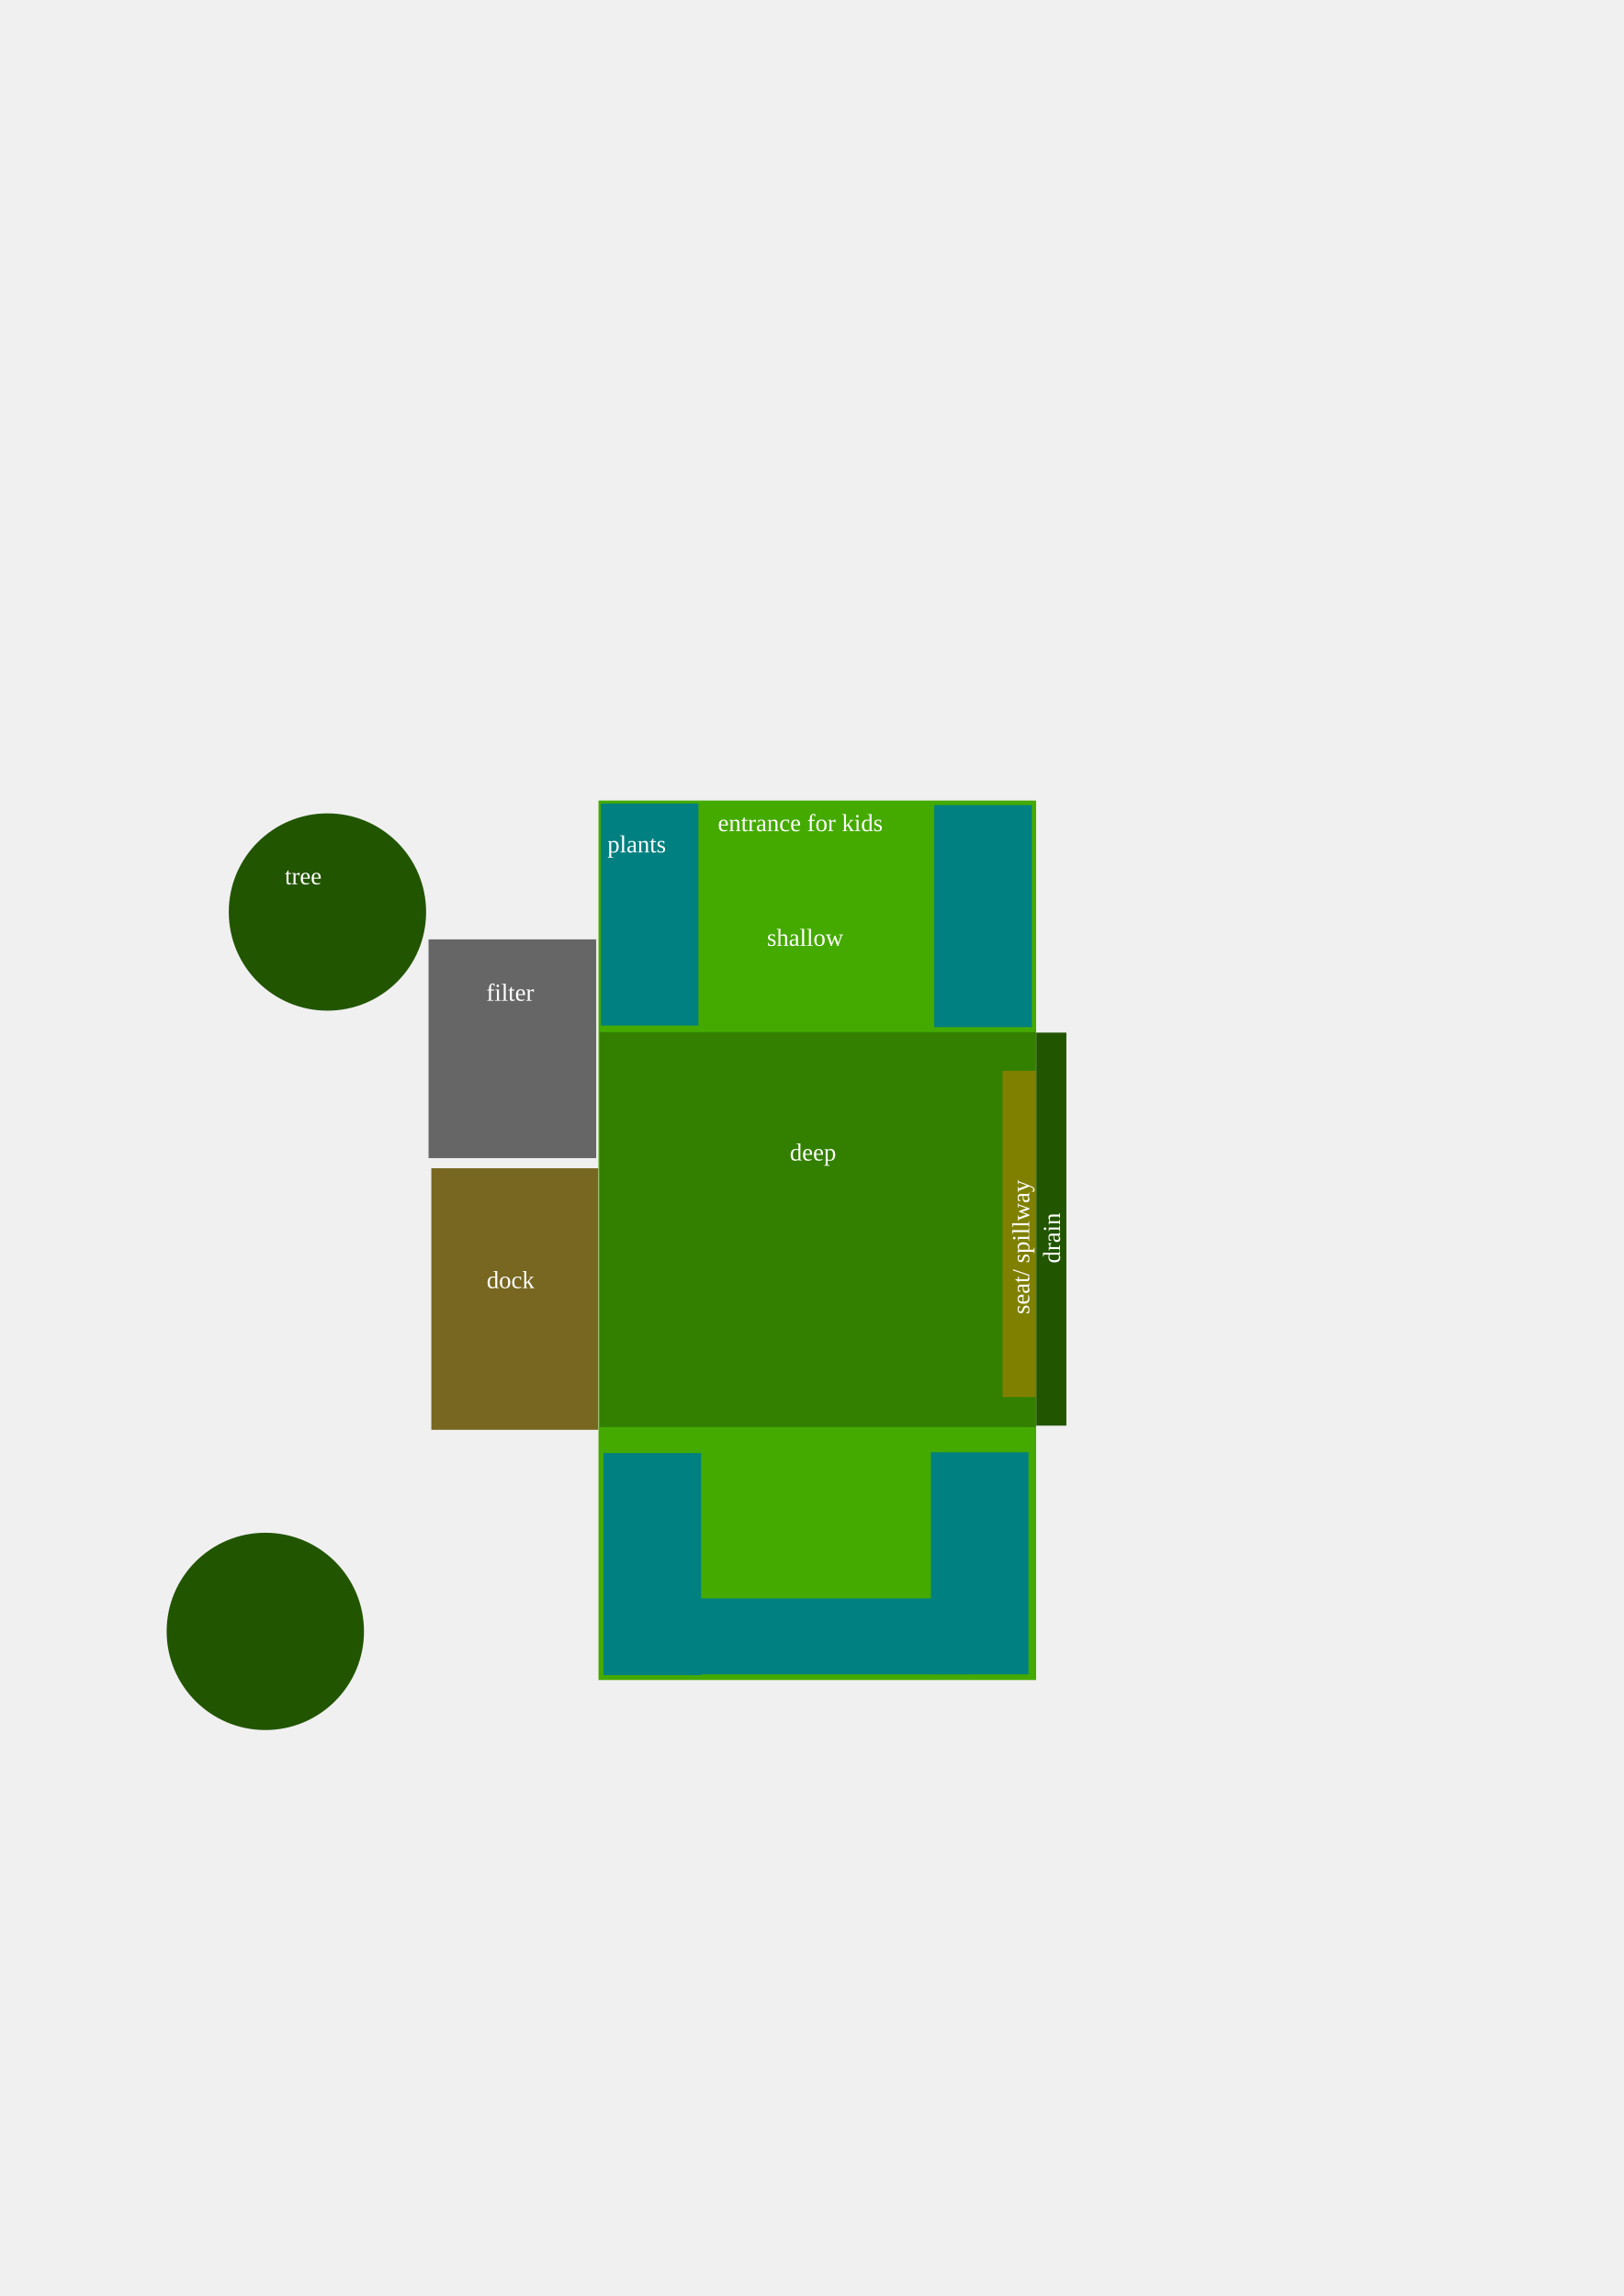
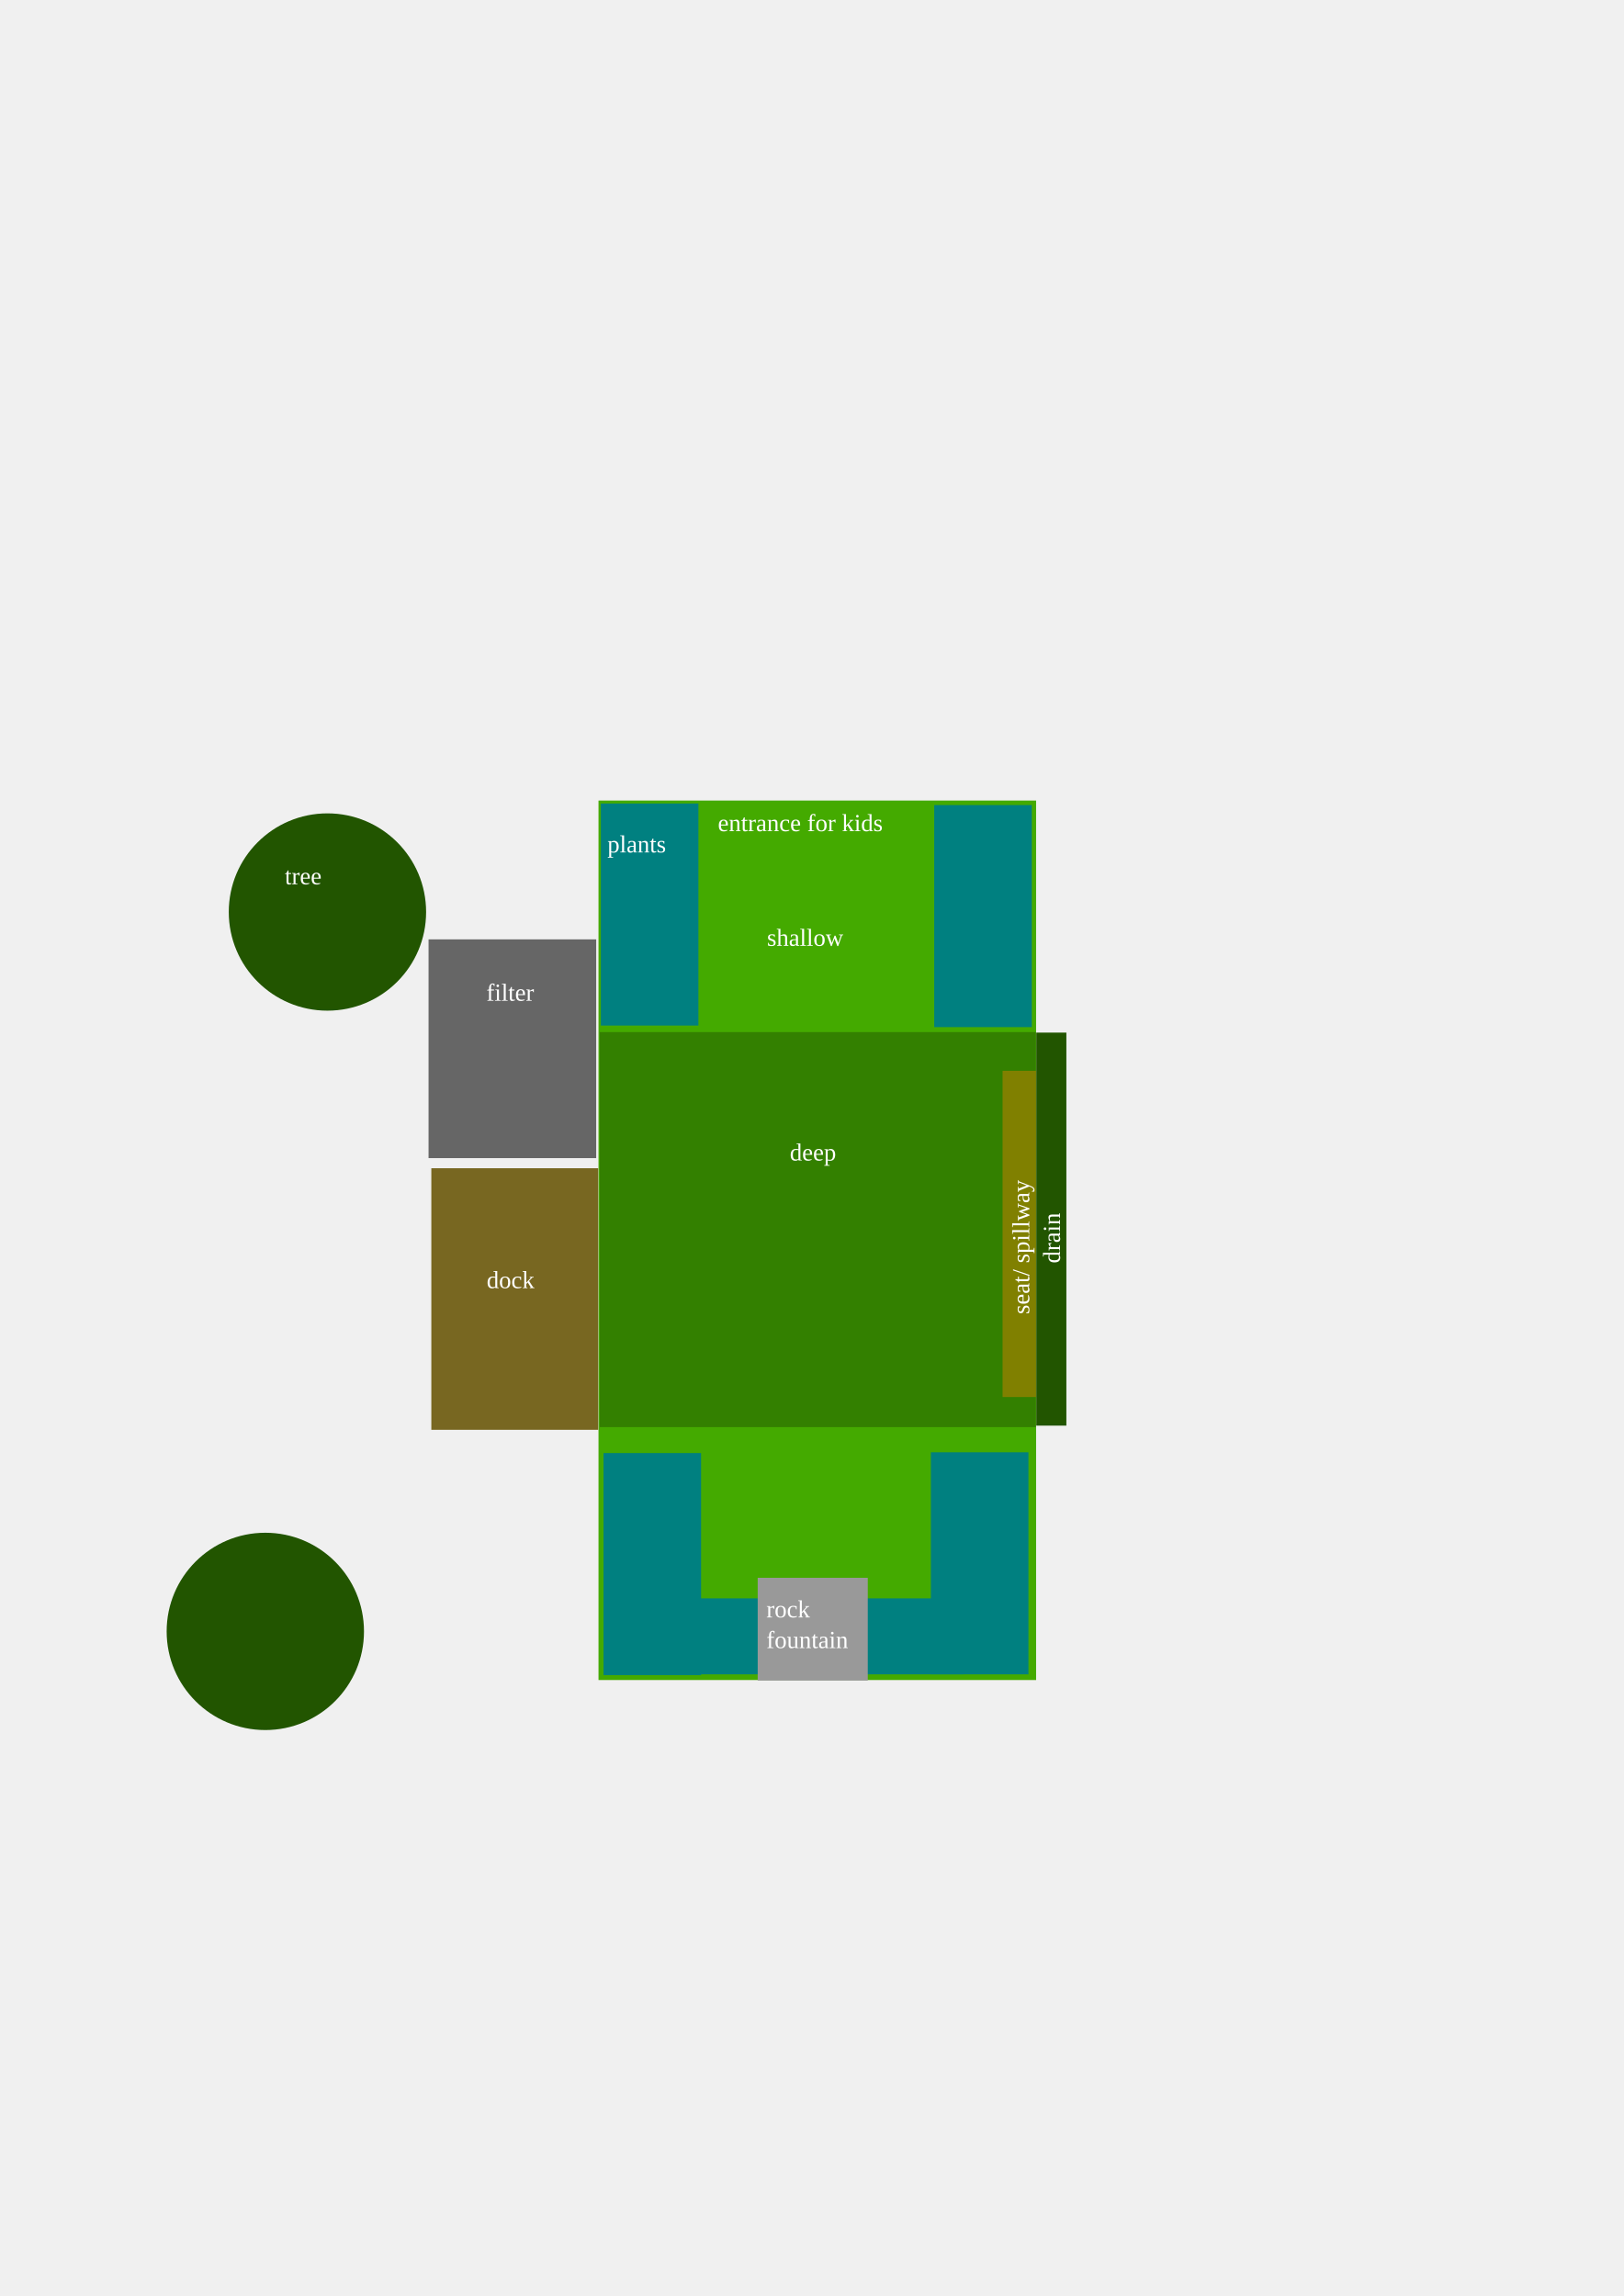
<svg xmlns="http://www.w3.org/2000/svg" width="210mm" height="297mm" viewBox="0 0 210 297" version="1.1" id="svg5">
  <defs id="defs2">
    <rect x="214.508" y="386.075" width="71.259" height="20.254" id="rect698" />
    <rect x="214.508" y="386.075" width="71.259" height="20.254" id="rect698-9" />
    <rect x="214.508" y="386.075" width="71.259" height="20.254" id="rect698-9-2" />
    <rect x="214.508" y="386.075" width="90.669" height="20.671" id="rect698-9-2-0" />
    <rect x="214.508" y="386.075" width="71.259" height="20.254" id="rect698-3" />
    <rect x="214.508" y="386.075" width="71.259" height="20.254" id="rect698-3-0" />
    <rect x="214.508" y="386.075" width="71.259" height="20.254" id="rect698-3-0-6" />
    <rect x="214.508" y="386.075" width="110.278" height="21.491" id="rect698-9-8" />
    <rect x="214.508" y="386.075" width="90.669" height="20.671" id="rect698-9-2-0-0" />
+     <rect x="214.508" y="386.075" width="63.304" height="36.649" id="rect698-3-0-5" />
  </defs>
  <g id="layer1">
    <rect style="fill:#44aa00;stroke-width:0.265" id="rect131-3" width="56.597" height="113.766" x="77.408" y="103.555" />
    <rect style="fill:#338000;stroke-width:0.265" id="rect131-3-6" width="56.41" height="51.094" x="77.564" y="133.508" />
    <circle style="fill:#225500;stroke-width:0.265" id="path449" cx="42.349" cy="117.974" r="12.761" />
    <circle style="fill:#225500;stroke-width:0.265" id="path449-5" cx="34.315" cy="211.03" r="12.761" />
    <rect style="fill:#008080;stroke-width:0.265" id="rect131-7-3" width="12.618" height="28.724" x="77.711" y="103.936" />
    <rect style="fill:#666666;stroke-width:0.265" id="rect131-7-3-2" width="21.682" height="28.297" x="55.427" y="121.514" />
    <rect style="fill:#008080;stroke-width:0.265" id="rect131-7-3-5" width="12.618" height="28.724" x="120.826" y="104.14" />
    <rect style="fill:#008080;stroke-width:0.265" id="rect131-7-3-5-6" width="12.618" height="28.724" x="78.055" y="187.962" />
    <rect style="fill:#008080;stroke-width:0.265" id="rect131-7-3-5-6-3" width="37.42" height="9.825" x="87.183" y="206.76" />
    <rect style="fill:#008080;stroke-width:0.265" id="rect131-7-3-5-6-2" width="12.618" height="28.724" x="120.394" y="187.862" />
    <text xml:space="preserve" transform="matrix(0.2645833,0,0,0.2645833,21.80261,5.227572)" id="text696" style="white-space:pre;shape-inside:url(#rect698);display:inline;fill:#ffffff">
-       <tspan x="214.508" y="396.993" id="tspan1519">plants</tspan>
+       <tspan x="214.508" y="396.993" id="tspan1814">plants</tspan>
    </text>
    <text xml:space="preserve" transform="matrix(0.2645833,0,0,0.2645833,-19.92032,9.35086)" id="text696-6" style="white-space:pre;shape-inside:url(#rect698-3);display:inline;fill:#ffffff">
-       <tspan x="214.508" y="396.993" id="tspan1521">tree</tspan>
+       <tspan x="214.508" y="396.993" id="tspan1816">tree</tspan>
    </text>
    <text xml:space="preserve" transform="matrix(0.2645833,0,0,0.2645833,42.44108,17.30894)" id="text696-1" style="white-space:pre;shape-inside:url(#rect698-9);display:inline;fill:#ffffff">
-       <tspan x="214.508" y="396.993" id="tspan1523">shallow</tspan>
+       <tspan x="214.508" y="396.993" id="tspan1818">shallow</tspan>
    </text>
    <text xml:space="preserve" transform="matrix(0.2645833,0,0,0.2645833,36.08708,2.47936)" id="text696-1-79" style="white-space:pre;shape-inside:url(#rect698-9-8);display:inline;fill:#ffffff">
-       <tspan x="214.508" y="396.993" id="tspan1525">entrance for kids</tspan>
+       <tspan x="214.508" y="396.993" id="tspan1820">entrance for kids</tspan>
    </text>
    <text xml:space="preserve" transform="matrix(0.2645833,0,0,0.2645833,45.39378,45.0807)" id="text696-1-7" style="white-space:pre;shape-inside:url(#rect698-9-2);display:inline;fill:#ffffff">
-       <tspan x="214.508" y="396.993" id="tspan1527">deep</tspan>
+       <tspan x="214.508" y="396.993" id="tspan1822">deep</tspan>
    </text>
    <rect style="fill:#786721;stroke-width:0.265" id="rect131-7" width="21.581" height="33.835" x="55.786" y="151.118" />
    <text xml:space="preserve" transform="matrix(0.2645833,0,0,0.2645833,6.18864,61.58864)" id="text696-6-6" style="white-space:pre;shape-inside:url(#rect698-3-0);display:inline;fill:#ffffff">
-       <tspan x="214.508" y="396.993" id="tspan1529">dock</tspan>
+       <tspan x="214.508" y="396.993" id="tspan1824">dock</tspan>
    </text>
    <text xml:space="preserve" transform="matrix(0.2645833,0,0,0.2645833,6.146169,24.41579)" id="text696-6-6-1" style="white-space:pre;shape-inside:url(#rect698-3-0-6);display:inline;fill:#ffffff">
-       <tspan x="214.508" y="396.993" id="tspan1531">filter</tspan>
+       <tspan x="214.508" y="396.993" id="tspan1826">filter</tspan>
    </text>
    <rect style="fill:#808000;stroke-width:0.265" id="rect131" width="4.329" height="42.196" x="129.668" y="138.516" />
    <rect style="fill:#225500;stroke-width:0.265" id="rect131-2" width="3.894" height="50.84" x="134.024" y="133.573" />
    <text xml:space="preserve" transform="matrix(0,-0.2645833,0.2645833,0,28.07489,226.7606)" id="text696-1-7-9" style="white-space:pre;shape-inside:url(#rect698-9-2-0);display:inline;fill:#ffffff">
-       <tspan x="214.508" y="396.993" id="tspan1533">seat/ spillway</tspan>
+       <tspan x="214.508" y="396.993" id="tspan1828">seat/ spillway</tspan>
    </text>
    <text xml:space="preserve" transform="matrix(0,-0.2645833,0.2645833,0,32.05599,220.167)" id="text696-1-7-9-2" style="white-space:pre;shape-inside:url(#rect698-9-2-0-0);display:inline;fill:#ffffff">
-       <tspan x="214.508" y="396.993" id="tspan1535">drain</tspan>
+       <tspan x="214.508" y="396.993" id="tspan1830">drain</tspan>
+     </text>
+     <rect style="fill:#999999;stroke-width:0.265" id="rect131-7-3-5-6-7" width="14.236" height="13.295" x="97.997" y="204.096" />
+     <text xml:space="preserve" transform="matrix(0.2645833,0,0,0.2645833,42.3608,104.1812)" id="text696-6-6-9" style="white-space:pre;shape-inside:url(#rect698-3-0-5);display:inline;fill:#ffffff">
+       <tspan x="214.508" y="396.993" id="tspan1832">rock </tspan>
+       <tspan x="214.508" y="411.993" id="tspan1834">fountain</tspan>
    </text>
  </g>
</svg>
